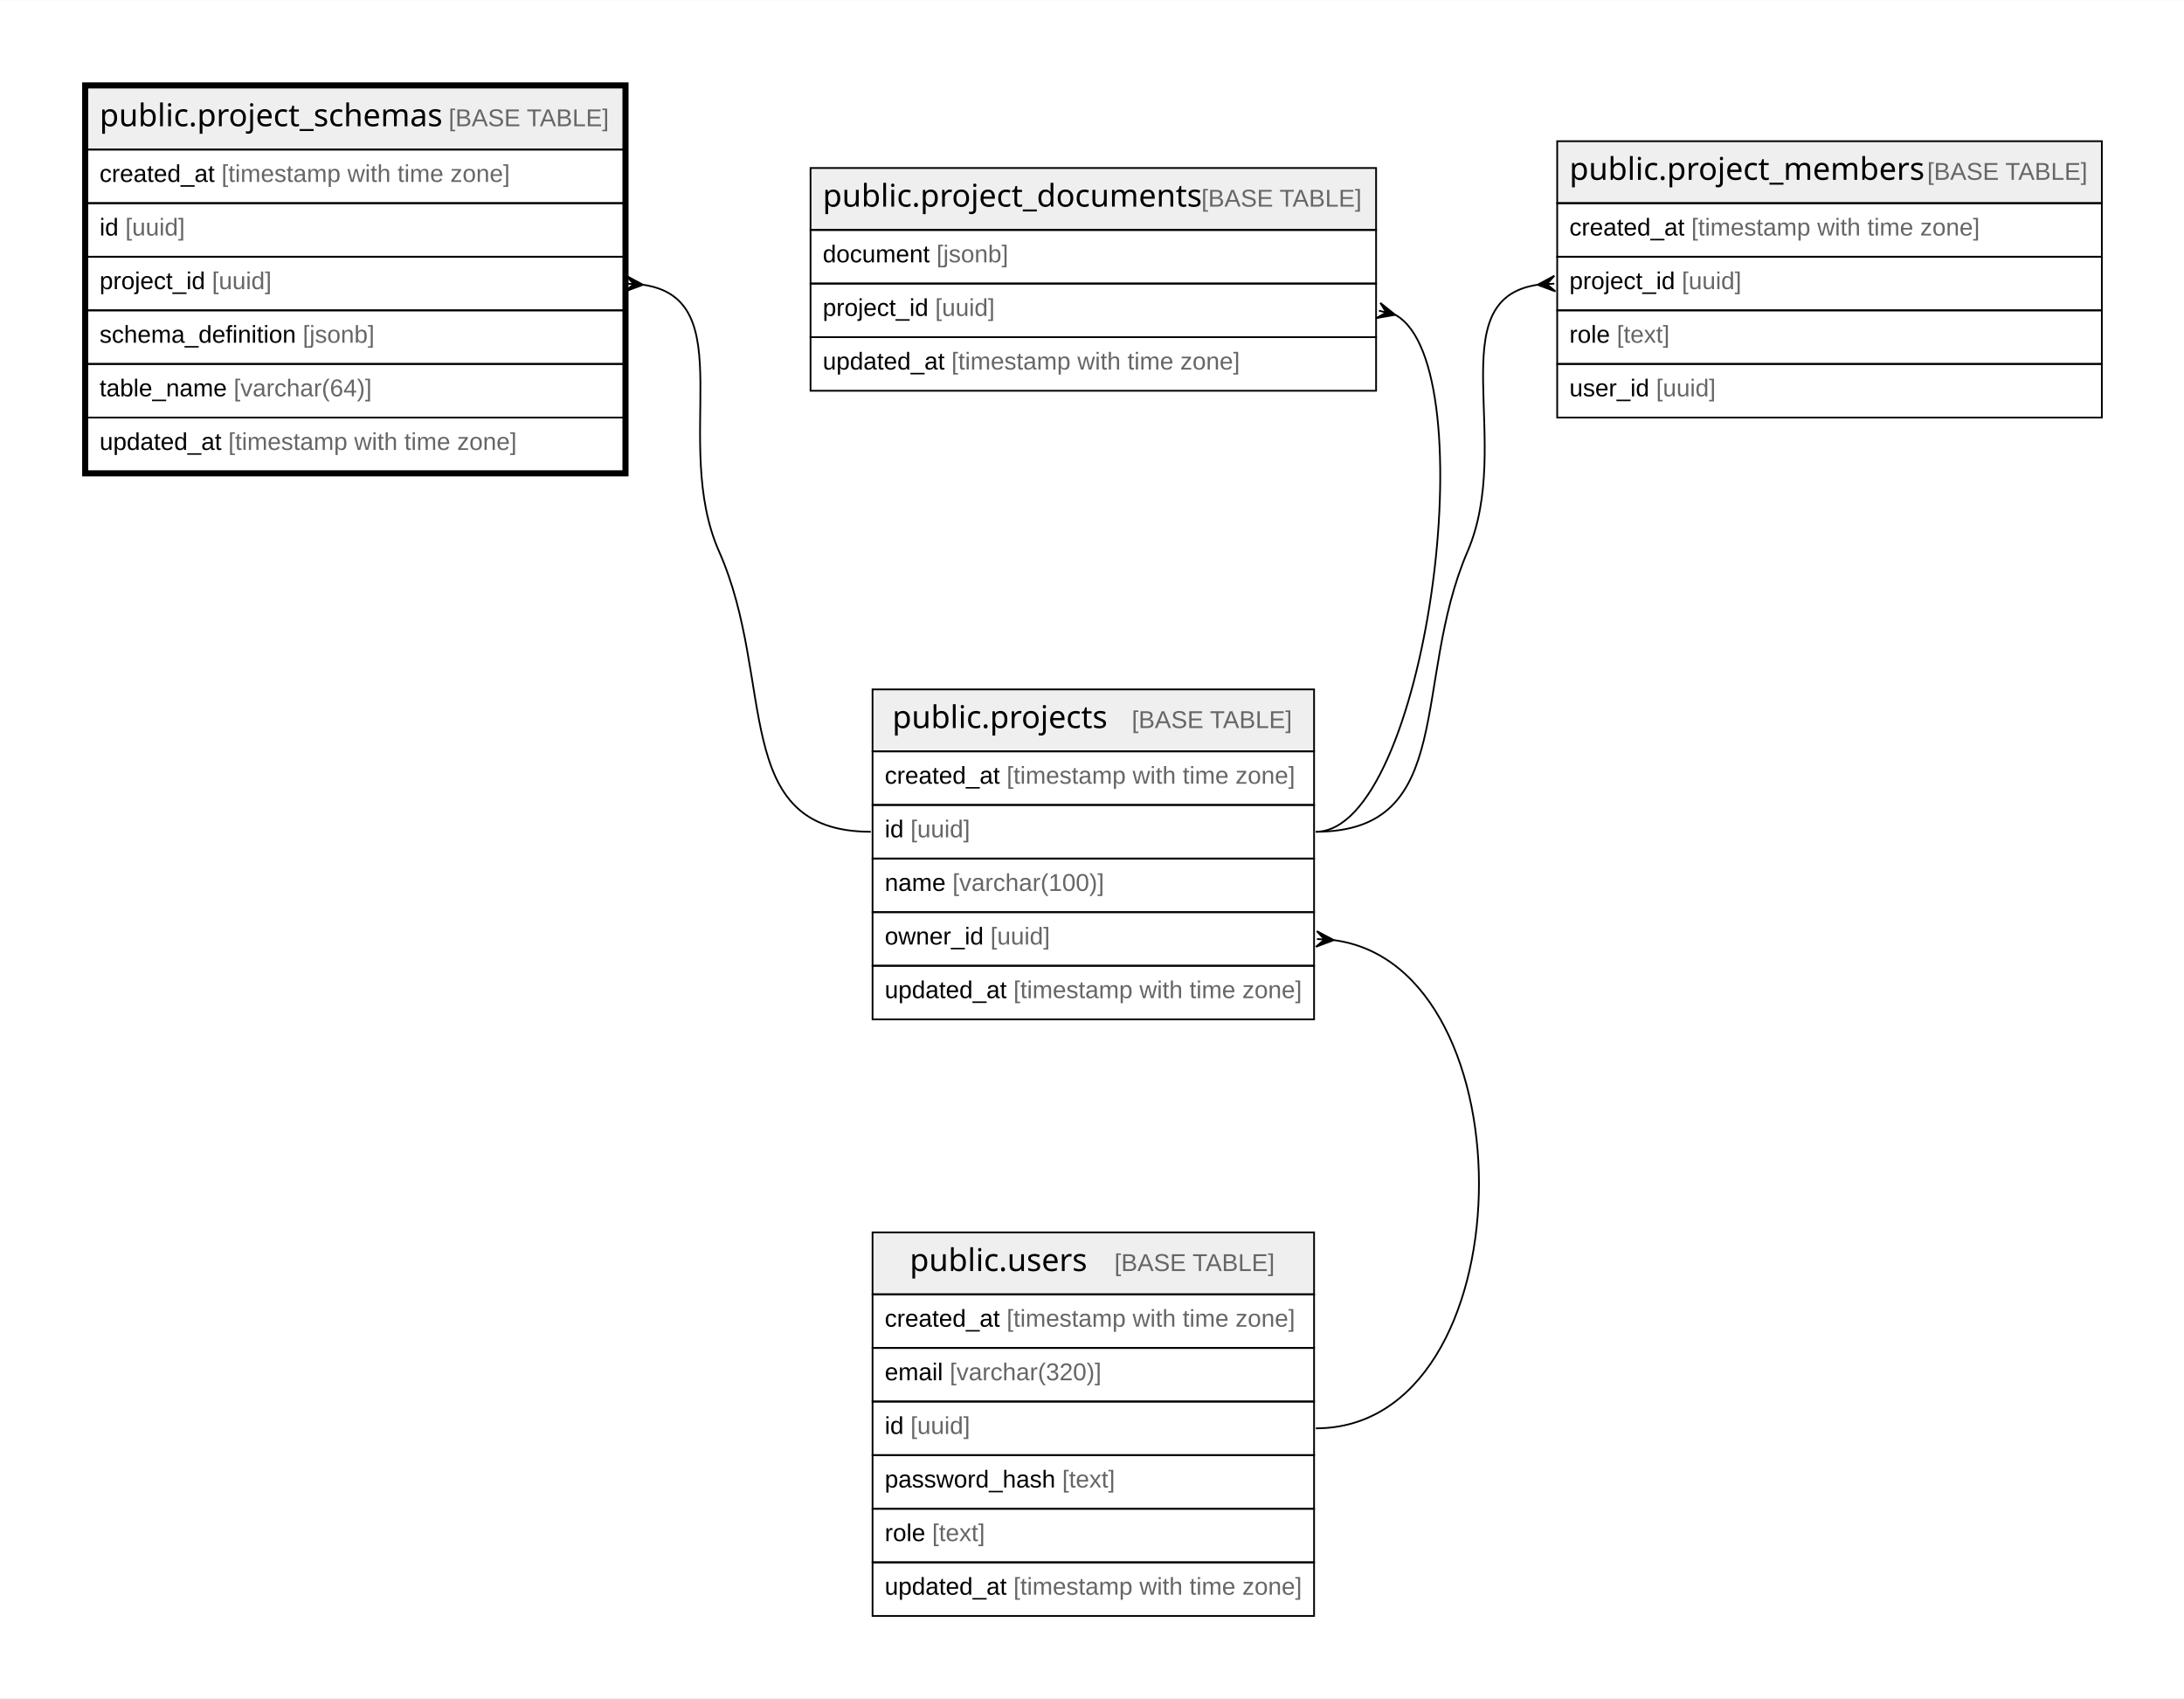
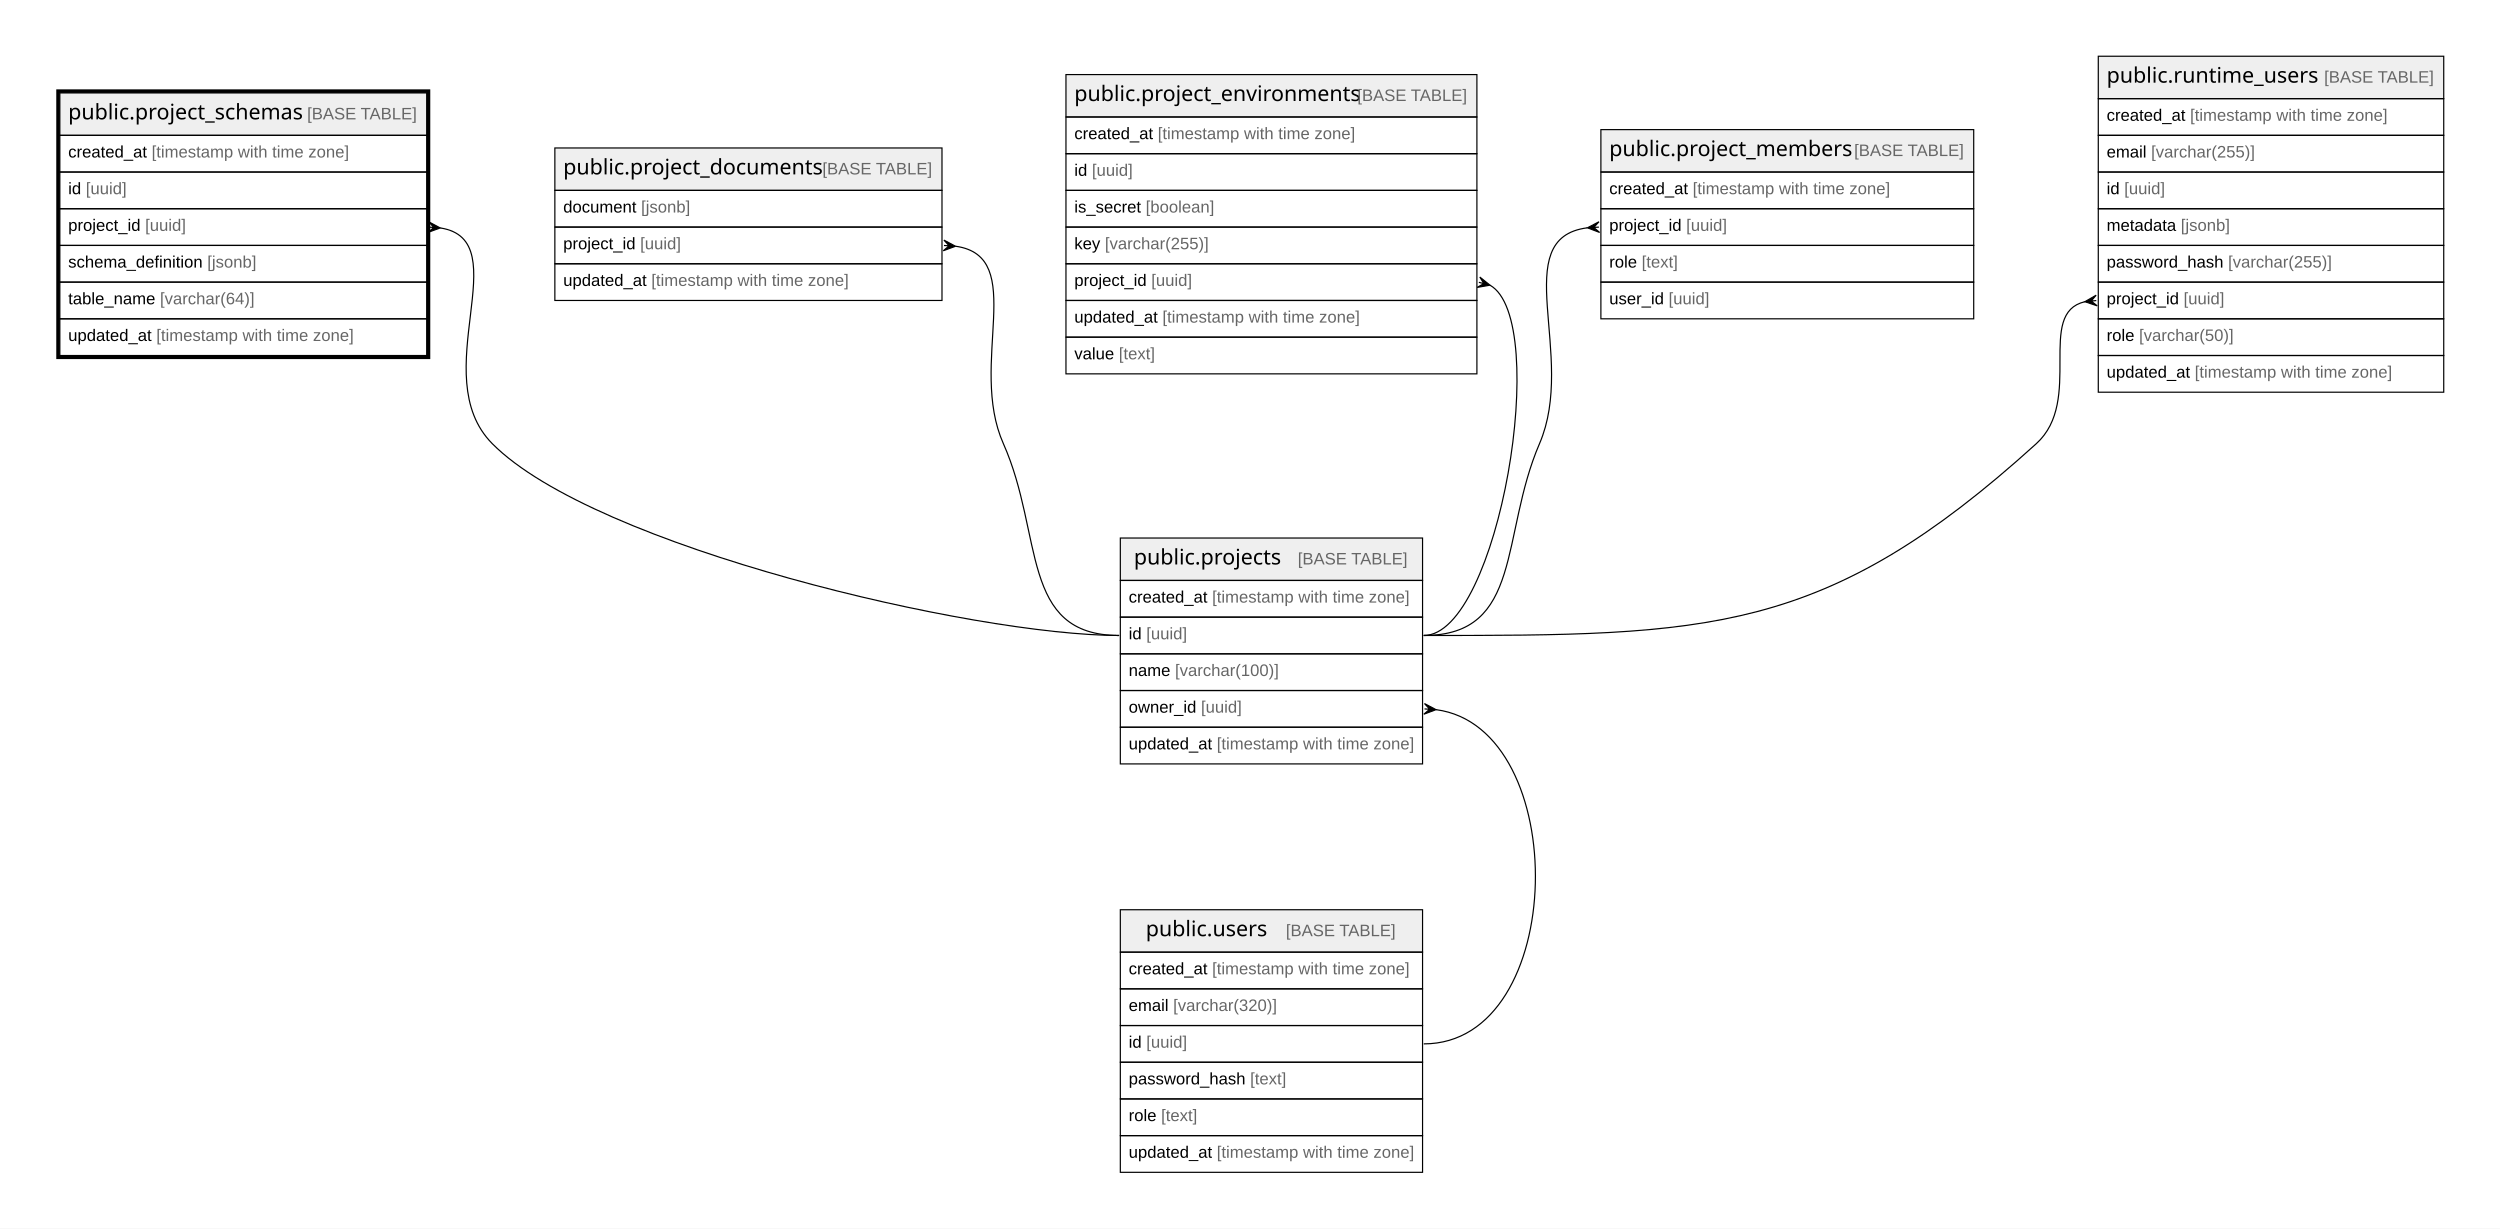
- <svg xmlns="http://www.w3.org/2000/svg" width="1255pt" height="976pt" viewBox="0.00 0.00 1254.83 975.60">
-   <g id="graph0" class="graph" transform="scale(1 1) rotate(0) translate(4 971.6)">
-     <polygon fill="white" stroke="none" points="-4,4 -4,-971.6 1250.83,-971.6 1250.83,4 -4,4" />
+ <svg xmlns="http://www.w3.org/2000/svg" width="2098pt" height="1031pt" viewBox="0.00 0.00 2098.35 1031.20">
+   <g id="graph0" class="graph" transform="scale(1 1) rotate(0) translate(4 1027.2)">
+     <polygon fill="white" stroke="none" points="-4,4 -4,-1027.2 2094.35,-1027.2 2094.35,4 -4,4" />
    <g id="node1" class="node">
-       <polygon fill="#efefef" stroke="none" points="46.2,-885.8 46.2,-921.4 354.13,-921.4 354.13,-885.8 46.2,-885.8" />
-       <polygon fill="none" stroke="black" points="46.2,-885.8 46.2,-921.4 354.13,-921.4 354.13,-885.8 46.2,-885.8" />
-       <text text-anchor="start" x="53.2" y="-899.2" font-family="Arial Bold" font-size="18.00">public.project_schemas</text>
-       <text text-anchor="start" x="222.64" y="-899.2" font-family="Arial" font-size="14.00">    </text>
-       <text text-anchor="start" x="253.76" y="-899.2" font-family="Arial" font-size="14.00" fill="#666666">[BASE TABLE]</text>
-       <polygon fill="none" stroke="black" points="46.2,-855 46.2,-885.8 354.13,-885.8 354.13,-855 46.2,-855" />
-       <text text-anchor="start" x="53.2" y="-867.2" font-family="Arial" font-size="14.00">created_at </text>
-       <text text-anchor="start" x="123.25" y="-867.2" font-family="Arial" font-size="14.00" fill="#666666">[timestamp with time zone]</text>
-       <polygon fill="none" stroke="black" points="46.2,-824.2 46.2,-855 354.13,-855 354.13,-824.2 46.2,-824.2" />
-       <text text-anchor="start" x="53.2" y="-836.4" font-family="Arial" font-size="14.00">id </text>
-       <text text-anchor="start" x="67.99" y="-836.4" font-family="Arial" font-size="14.00" fill="#666666">[uuid]</text>
-       <polygon fill="none" stroke="black" points="46.2,-793.4 46.2,-824.2 354.13,-824.2 354.13,-793.4 46.2,-793.4" />
-       <text text-anchor="start" x="53.2" y="-805.6" font-family="Arial" font-size="14.00">project_id </text>
-       <text text-anchor="start" x="117.79" y="-805.6" font-family="Arial" font-size="14.00" fill="#666666">[uuid]</text>
-       <polygon fill="none" stroke="black" points="46.2,-762.6 46.2,-793.4 354.13,-793.4 354.13,-762.6 46.2,-762.6" />
-       <text text-anchor="start" x="53.2" y="-774.8" font-family="Arial" font-size="14.00">schema_definition </text>
-       <text text-anchor="start" x="169.94" y="-774.8" font-family="Arial" font-size="14.00" fill="#666666">[jsonb]</text>
-       <polygon fill="none" stroke="black" points="46.2,-731.8 46.2,-762.6 354.13,-762.6 354.13,-731.8 46.2,-731.8" />
-       <text text-anchor="start" x="53.2" y="-744" font-family="Arial" font-size="14.00">table_name </text>
-       <text text-anchor="start" x="130.25" y="-744" font-family="Arial" font-size="14.00" fill="#666666">[varchar(64)]</text>
-       <polygon fill="none" stroke="black" points="46.2,-701 46.2,-731.8 354.13,-731.8 354.13,-701 46.2,-701" />
-       <text text-anchor="start" x="53.2" y="-713.2" font-family="Arial" font-size="14.00">updated_at </text>
-       <text text-anchor="start" x="127.16" y="-713.2" font-family="Arial" font-size="14.00" fill="#666666">[timestamp with time zone]</text>
-       <polygon fill="none" stroke="black" stroke-width="3" points="44.7,-699.5 44.7,-922.9 355.63,-922.9 355.63,-699.5 44.7,-699.5" />
+       <polygon fill="#efefef" stroke="none" points="46.2,-913.6 46.2,-949.2 354.13,-949.2 354.13,-913.6 46.2,-913.6" />
+       <polygon fill="none" stroke="black" points="46.2,-913.6 46.2,-949.2 354.13,-949.2 354.13,-913.6 46.2,-913.6" />
+       <text text-anchor="start" x="53.2" y="-927" font-family="Arial Bold" font-size="18.00">public.project_schemas</text>
+       <text text-anchor="start" x="222.64" y="-927" font-family="Arial" font-size="14.00">    </text>
+       <text text-anchor="start" x="253.76" y="-927" font-family="Arial" font-size="14.00" fill="#666666">[BASE TABLE]</text>
+       <polygon fill="none" stroke="black" points="46.2,-882.8 46.2,-913.6 354.13,-913.6 354.13,-882.8 46.2,-882.8" />
+       <text text-anchor="start" x="53.2" y="-895" font-family="Arial" font-size="14.00">created_at </text>
+       <text text-anchor="start" x="123.25" y="-895" font-family="Arial" font-size="14.00" fill="#666666">[timestamp with time zone]</text>
+       <polygon fill="none" stroke="black" points="46.2,-852 46.2,-882.8 354.13,-882.8 354.13,-852 46.2,-852" />
+       <text text-anchor="start" x="53.2" y="-864.2" font-family="Arial" font-size="14.00">id </text>
+       <text text-anchor="start" x="67.99" y="-864.2" font-family="Arial" font-size="14.00" fill="#666666">[uuid]</text>
+       <polygon fill="none" stroke="black" points="46.2,-821.2 46.2,-852 354.13,-852 354.13,-821.2 46.2,-821.2" />
+       <text text-anchor="start" x="53.2" y="-833.4" font-family="Arial" font-size="14.00">project_id </text>
+       <text text-anchor="start" x="117.79" y="-833.4" font-family="Arial" font-size="14.00" fill="#666666">[uuid]</text>
+       <polygon fill="none" stroke="black" points="46.2,-790.4 46.2,-821.2 354.13,-821.2 354.13,-790.4 46.2,-790.4" />
+       <text text-anchor="start" x="53.2" y="-802.6" font-family="Arial" font-size="14.00">schema_definition </text>
+       <text text-anchor="start" x="169.94" y="-802.6" font-family="Arial" font-size="14.00" fill="#666666">[jsonb]</text>
+       <polygon fill="none" stroke="black" points="46.2,-759.6 46.2,-790.4 354.13,-790.4 354.13,-759.6 46.2,-759.6" />
+       <text text-anchor="start" x="53.2" y="-771.8" font-family="Arial" font-size="14.00">table_name </text>
+       <text text-anchor="start" x="130.25" y="-771.8" font-family="Arial" font-size="14.00" fill="#666666">[varchar(64)]</text>
+       <polygon fill="none" stroke="black" points="46.2,-728.8 46.2,-759.6 354.13,-759.6 354.13,-728.8 46.2,-728.8" />
+       <text text-anchor="start" x="53.2" y="-741" font-family="Arial" font-size="14.00">updated_at </text>
+       <text text-anchor="start" x="127.16" y="-741" font-family="Arial" font-size="14.00" fill="#666666">[timestamp with time zone]</text>
+       <polygon fill="none" stroke="black" stroke-width="3" points="44.7,-727.3 44.7,-950.7 355.63,-950.7 355.63,-727.3 44.7,-727.3" />
    </g>
    <g id="node2" class="node">
-       <polygon fill="#efefef" stroke="none" points="497.33,-540 497.33,-575.6 751.01,-575.6 751.01,-540 497.33,-540" />
-       <polygon fill="none" stroke="black" points="497.33,-540 497.33,-575.6 751.01,-575.6 751.01,-540 497.33,-540" />
-       <text text-anchor="start" x="508.69" y="-553.4" font-family="Arial Bold" font-size="18.00">public.projects</text>
-       <text text-anchor="start" x="615.16" y="-553.4" font-family="Arial" font-size="14.00">    </text>
-       <text text-anchor="start" x="646.27" y="-553.4" font-family="Arial" font-size="14.00" fill="#666666">[BASE TABLE]</text>
-       <polygon fill="none" stroke="black" points="497.33,-509.2 497.33,-540 751.01,-540 751.01,-509.2 497.33,-509.2" />
-       <text text-anchor="start" x="504.33" y="-521.4" font-family="Arial" font-size="14.00">created_at </text>
-       <text text-anchor="start" x="574.37" y="-521.4" font-family="Arial" font-size="14.00" fill="#666666">[timestamp with time zone]</text>
-       <polygon fill="none" stroke="black" points="497.33,-478.4 497.33,-509.2 751.01,-509.2 751.01,-478.4 497.33,-478.4" />
-       <text text-anchor="start" x="504.33" y="-490.6" font-family="Arial" font-size="14.00">id </text>
-       <text text-anchor="start" x="519.11" y="-490.6" font-family="Arial" font-size="14.00" fill="#666666">[uuid]</text>
-       <polygon fill="none" stroke="black" points="497.33,-447.6 497.33,-478.4 751.01,-478.4 751.01,-447.6 497.33,-447.6" />
-       <text text-anchor="start" x="504.33" y="-459.8" font-family="Arial" font-size="14.00">name </text>
-       <text text-anchor="start" x="543.24" y="-459.8" font-family="Arial" font-size="14.00" fill="#666666">[varchar(100)]</text>
-       <polygon fill="none" stroke="black" points="497.33,-416.8 497.33,-447.6 751.01,-447.6 751.01,-416.8 497.33,-416.8" />
-       <text text-anchor="start" x="504.33" y="-429" font-family="Arial" font-size="14.00">owner_id </text>
-       <text text-anchor="start" x="565.03" y="-429" font-family="Arial" font-size="14.00" fill="#666666">[uuid]</text>
-       <polygon fill="none" stroke="black" points="497.33,-386 497.33,-416.8 751.01,-416.8 751.01,-386 497.33,-386" />
-       <text text-anchor="start" x="504.33" y="-398.2" font-family="Arial" font-size="14.00">updated_at </text>
-       <text text-anchor="start" x="578.28" y="-398.2" font-family="Arial" font-size="14.00" fill="#666666">[timestamp with time zone]</text>
+       <polygon fill="#efefef" stroke="none" points="936.33,-540 936.33,-575.6 1190.01,-575.6 1190.01,-540 936.33,-540" />
+       <polygon fill="none" stroke="black" points="936.33,-540 936.33,-575.6 1190.01,-575.6 1190.01,-540 936.33,-540" />
+       <text text-anchor="start" x="947.69" y="-553.4" font-family="Arial Bold" font-size="18.00">public.projects</text>
+       <text text-anchor="start" x="1054.16" y="-553.4" font-family="Arial" font-size="14.00">    </text>
+       <text text-anchor="start" x="1085.27" y="-553.4" font-family="Arial" font-size="14.00" fill="#666666">[BASE TABLE]</text>
+       <polygon fill="none" stroke="black" points="936.33,-509.2 936.33,-540 1190.01,-540 1190.01,-509.2 936.33,-509.2" />
+       <text text-anchor="start" x="943.33" y="-521.4" font-family="Arial" font-size="14.00">created_at </text>
+       <text text-anchor="start" x="1013.37" y="-521.4" font-family="Arial" font-size="14.00" fill="#666666">[timestamp with time zone]</text>
+       <polygon fill="none" stroke="black" points="936.33,-478.4 936.33,-509.2 1190.01,-509.2 1190.01,-478.4 936.33,-478.4" />
+       <text text-anchor="start" x="943.33" y="-490.6" font-family="Arial" font-size="14.00">id </text>
+       <text text-anchor="start" x="958.11" y="-490.6" font-family="Arial" font-size="14.00" fill="#666666">[uuid]</text>
+       <polygon fill="none" stroke="black" points="936.33,-447.6 936.33,-478.4 1190.01,-478.4 1190.01,-447.6 936.33,-447.6" />
+       <text text-anchor="start" x="943.33" y="-459.8" font-family="Arial" font-size="14.00">name </text>
+       <text text-anchor="start" x="982.24" y="-459.8" font-family="Arial" font-size="14.00" fill="#666666">[varchar(100)]</text>
+       <polygon fill="none" stroke="black" points="936.33,-416.8 936.33,-447.6 1190.01,-447.6 1190.01,-416.8 936.33,-416.8" />
+       <text text-anchor="start" x="943.33" y="-429" font-family="Arial" font-size="14.00">owner_id </text>
+       <text text-anchor="start" x="1004.03" y="-429" font-family="Arial" font-size="14.00" fill="#666666">[uuid]</text>
+       <polygon fill="none" stroke="black" points="936.33,-386 936.33,-416.8 1190.01,-416.8 1190.01,-386 936.33,-386" />
+       <text text-anchor="start" x="943.33" y="-398.2" font-family="Arial" font-size="14.00">updated_at </text>
+       <text text-anchor="start" x="1017.28" y="-398.2" font-family="Arial" font-size="14.00" fill="#666666">[timestamp with time zone]</text>
    </g>
    <g id="edge1" class="edge">
-       <path fill="none" stroke="black" d="M365.28,-808.14C423.01,-799.95 381.29,-717.76 409.17,-654.8 442.11,-580.4 414.96,-493.8 496.33,-493.8" />
-       <polygon fill="black" stroke="black" points="365.45,-808.12 355.17,-804.29 360.12,-808.47 355.8,-808.76 355.8,-808.76 355.8,-808.76 360.12,-808.47 355.76,-813.27 365.45,-808.12" />
+       <path fill="none" stroke="black" d="M365.47,-835.88C431.68,-825.77 352.47,-711.96 409.17,-654.8 495.28,-567.99 813.05,-493.8 935.33,-493.8" />
+       <polygon fill="black" stroke="black" points="365.44,-835.88 355.15,-832.09 360.12,-836.25 355.8,-836.55 355.8,-836.55 355.8,-836.55 360.12,-836.25 355.78,-841.07 365.44,-835.88" />
+     </g>
+     <g id="node7" class="node">
+       <polygon fill="#efefef" stroke="none" points="936.33,-228 936.33,-263.6 1190.01,-263.6 1190.01,-228 936.33,-228" />
+       <polygon fill="none" stroke="black" points="936.33,-228 936.33,-263.6 1190.01,-263.6 1190.01,-228 936.33,-228" />
+       <text text-anchor="start" x="957.68" y="-241.4" font-family="Arial Bold" font-size="18.00">public.users</text>
+       <text text-anchor="start" x="1044.16" y="-241.4" font-family="Arial" font-size="14.00">    </text>
+       <text text-anchor="start" x="1075.28" y="-241.4" font-family="Arial" font-size="14.00" fill="#666666">[BASE TABLE]</text>
+       <polygon fill="none" stroke="black" points="936.33,-197.2 936.33,-228 1190.01,-228 1190.01,-197.2 936.33,-197.2" />
+       <text text-anchor="start" x="943.33" y="-209.4" font-family="Arial" font-size="14.00">created_at </text>
+       <text text-anchor="start" x="1013.37" y="-209.4" font-family="Arial" font-size="14.00" fill="#666666">[timestamp with time zone]</text>
+       <polygon fill="none" stroke="black" points="936.33,-166.4 936.33,-197.2 1190.01,-197.2 1190.01,-166.4 936.33,-166.4" />
+       <text text-anchor="start" x="943.33" y="-178.6" font-family="Arial" font-size="14.00">email </text>
+       <text text-anchor="start" x="980.67" y="-178.6" font-family="Arial" font-size="14.00" fill="#666666">[varchar(320)]</text>
+       <polygon fill="none" stroke="black" points="936.33,-135.6 936.33,-166.4 1190.01,-166.4 1190.01,-135.6 936.33,-135.6" />
+       <text text-anchor="start" x="943.33" y="-147.8" font-family="Arial" font-size="14.00">id </text>
+       <text text-anchor="start" x="958.11" y="-147.8" font-family="Arial" font-size="14.00" fill="#666666">[uuid]</text>
+       <polygon fill="none" stroke="black" points="936.33,-104.8 936.33,-135.6 1190.01,-135.6 1190.01,-104.8 936.33,-104.8" />
+       <text text-anchor="start" x="943.33" y="-117" font-family="Arial" font-size="14.00">password_hash </text>
+       <text text-anchor="start" x="1045.28" y="-117" font-family="Arial" font-size="14.00" fill="#666666">[text]</text>
+       <polygon fill="none" stroke="black" points="936.33,-74 936.33,-104.8 1190.01,-104.8 1190.01,-74 936.33,-74" />
+       <text text-anchor="start" x="943.33" y="-86.2" font-family="Arial" font-size="14.00">role </text>
+       <text text-anchor="start" x="970.56" y="-86.2" font-family="Arial" font-size="14.00" fill="#666666">[text]</text>
+       <polygon fill="none" stroke="black" points="936.33,-43.2 936.33,-74 1190.01,-74 1190.01,-43.2 936.33,-43.2" />
+       <text text-anchor="start" x="943.33" y="-55.4" font-family="Arial" font-size="14.00">updated_at </text>
+       <text text-anchor="start" x="1017.28" y="-55.4" font-family="Arial" font-size="14.00" fill="#666666">[timestamp with time zone]</text>
+     </g>
+     <g id="edge6" class="edge">
+       <path fill="none" stroke="black" d="M1201.33,-431.54C1315.89,-416.5 1312.45,-151 1191.01,-151" />
+       <polygon fill="black" stroke="black" points="1201.32,-431.54 1191.05,-427.69 1196,-431.88 1191.68,-432.16 1191.68,-432.16 1191.68,-432.16 1196,-431.88 1191.63,-436.67 1201.32,-431.54" />
+     </g>
+     <g id="node3" class="node">
+       <polygon fill="#efefef" stroke="none" points="461.7,-867.4 461.7,-903 786.64,-903 786.64,-867.4 461.7,-867.4" />
+       <polygon fill="none" stroke="black" points="461.7,-867.4 461.7,-903 786.64,-903 786.64,-867.4 461.7,-867.4" />
+       <text text-anchor="start" x="468.7" y="-880.8" font-family="Arial Bold" font-size="18.00">public.project_documents</text>
+       <text text-anchor="start" x="655.15" y="-880.8" font-family="Arial" font-size="14.00">    </text>
+       <text text-anchor="start" x="686.26" y="-880.8" font-family="Arial" font-size="14.00" fill="#666666">[BASE TABLE]</text>
+       <polygon fill="none" stroke="black" points="461.7,-836.6 461.7,-867.4 786.64,-867.4 786.64,-836.6 461.7,-836.6" />
+       <text text-anchor="start" x="468.7" y="-848.8" font-family="Arial" font-size="14.00">document </text>
+       <text text-anchor="start" x="534.07" y="-848.8" font-family="Arial" font-size="14.00" fill="#666666">[jsonb]</text>
+       <polygon fill="none" stroke="black" points="461.7,-805.8 461.7,-836.6 786.64,-836.6 786.64,-805.8 461.7,-805.8" />
+       <text text-anchor="start" x="468.7" y="-818" font-family="Arial" font-size="14.00">project_id </text>
+       <text text-anchor="start" x="533.29" y="-818" font-family="Arial" font-size="14.00" fill="#666666">[uuid]</text>
+       <polygon fill="none" stroke="black" points="461.7,-775 461.7,-805.8 786.64,-805.8 786.64,-775 461.7,-775" />
+       <text text-anchor="start" x="468.7" y="-787.2" font-family="Arial" font-size="14.00">updated_at </text>
+       <text text-anchor="start" x="542.65" y="-787.2" font-family="Arial" font-size="14.00" fill="#666666">[timestamp with time zone]</text>
+     </g>
+     <g id="edge2" class="edge">
+       <path fill="none" stroke="black" d="M798.02,-820.53C859.46,-811.91 808.26,-721.96 838.17,-654.8 872.16,-578.45 851.75,-493.8 935.33,-493.8" />
+       <polygon fill="black" stroke="black" points="797.95,-820.53 787.68,-816.69 792.63,-820.88 788.3,-821.16 788.3,-821.16 788.3,-821.16 792.63,-820.88 788.26,-825.67 797.95,-820.53" />
+     </g>
+     <g id="node4" class="node">
+       <polygon fill="#efefef" stroke="none" points="890.7,-929 890.7,-964.6 1235.63,-964.6 1235.63,-929 890.7,-929" />
+       <polygon fill="none" stroke="black" points="890.7,-929 890.7,-964.6 1235.63,-964.6 1235.63,-929 890.7,-929" />
+       <text text-anchor="start" x="897.7" y="-942.4" font-family="Arial Bold" font-size="18.00">public.project_environments</text>
+       <text text-anchor="start" x="1104.15" y="-942.4" font-family="Arial" font-size="14.00">    </text>
+       <text text-anchor="start" x="1135.26" y="-942.4" font-family="Arial" font-size="14.00" fill="#666666">[BASE TABLE]</text>
+       <polygon fill="none" stroke="black" points="890.7,-898.2 890.7,-929 1235.63,-929 1235.63,-898.2 890.7,-898.2" />
+       <text text-anchor="start" x="897.7" y="-910.4" font-family="Arial" font-size="14.00">created_at </text>
+       <text text-anchor="start" x="967.75" y="-910.4" font-family="Arial" font-size="14.00" fill="#666666">[timestamp with time zone]</text>
+       <polygon fill="none" stroke="black" points="890.7,-867.4 890.7,-898.2 1235.63,-898.2 1235.63,-867.4 890.7,-867.4" />
+       <text text-anchor="start" x="897.7" y="-879.6" font-family="Arial" font-size="14.00">id </text>
+       <text text-anchor="start" x="912.49" y="-879.6" font-family="Arial" font-size="14.00" fill="#666666">[uuid]</text>
+       <polygon fill="none" stroke="black" points="890.7,-836.6 890.7,-867.4 1235.63,-867.4 1235.63,-836.6 890.7,-836.6" />
+       <text text-anchor="start" x="897.7" y="-848.8" font-family="Arial" font-size="14.00">is_secret </text>
+       <text text-anchor="start" x="957.61" y="-848.8" font-family="Arial" font-size="14.00" fill="#666666">[boolean]</text>
+       <polygon fill="none" stroke="black" points="890.7,-805.8 890.7,-836.6 1235.63,-836.6 1235.63,-805.8 890.7,-805.8" />
+       <text text-anchor="start" x="897.7" y="-818" font-family="Arial" font-size="14.00">key </text>
+       <text text-anchor="start" x="923.37" y="-818" font-family="Arial" font-size="14.00" fill="#666666">[varchar(255)]</text>
+       <polygon fill="none" stroke="black" points="890.7,-775 890.7,-805.8 1235.63,-805.8 1235.63,-775 890.7,-775" />
+       <text text-anchor="start" x="897.7" y="-787.2" font-family="Arial" font-size="14.00">project_id </text>
+       <text text-anchor="start" x="962.29" y="-787.2" font-family="Arial" font-size="14.00" fill="#666666">[uuid]</text>
+       <polygon fill="none" stroke="black" points="890.7,-744.2 890.7,-775 1235.63,-775 1235.63,-744.2 890.7,-744.2" />
+       <text text-anchor="start" x="897.7" y="-756.4" font-family="Arial" font-size="14.00">updated_at </text>
+       <text text-anchor="start" x="971.66" y="-756.4" font-family="Arial" font-size="14.00" fill="#666666">[timestamp with time zone]</text>
+       <polygon fill="none" stroke="black" points="890.7,-713.4 890.7,-744.2 1235.63,-744.2 1235.63,-713.4 890.7,-713.4" />
+       <text text-anchor="start" x="897.7" y="-725.6" font-family="Arial" font-size="14.00">value </text>
+       <text text-anchor="start" x="935.06" y="-725.6" font-family="Arial" font-size="14.00" fill="#666666">[text]</text>
+     </g>
+     <g id="edge3" class="edge">
+       <path fill="none" stroke="black" d="M1246.58,-787.84C1298.27,-758.85 1254.05,-493.8 1191.01,-493.8" />
+       <polygon fill="black" stroke="black" points="1246.64,-787.82 1235.84,-785.96 1241.48,-789.15 1237.28,-790.23 1237.28,-790.23 1237.28,-790.23 1241.48,-789.15 1238.08,-794.67 1246.64,-787.82" />
    </g>
    <g id="node5" class="node">
-       <polygon fill="#efefef" stroke="none" points="497.33,-228 497.33,-263.6 751.01,-263.6 751.01,-228 497.33,-228" />
-       <polygon fill="none" stroke="black" points="497.33,-228 497.33,-263.6 751.01,-263.6 751.01,-228 497.33,-228" />
-       <text text-anchor="start" x="518.68" y="-241.4" font-family="Arial Bold" font-size="18.00">public.users</text>
-       <text text-anchor="start" x="605.16" y="-241.4" font-family="Arial" font-size="14.00">    </text>
-       <text text-anchor="start" x="636.28" y="-241.4" font-family="Arial" font-size="14.00" fill="#666666">[BASE TABLE]</text>
-       <polygon fill="none" stroke="black" points="497.33,-197.2 497.33,-228 751.01,-228 751.01,-197.2 497.33,-197.2" />
-       <text text-anchor="start" x="504.33" y="-209.4" font-family="Arial" font-size="14.00">created_at </text>
-       <text text-anchor="start" x="574.37" y="-209.4" font-family="Arial" font-size="14.00" fill="#666666">[timestamp with time zone]</text>
-       <polygon fill="none" stroke="black" points="497.33,-166.4 497.33,-197.2 751.01,-197.2 751.01,-166.4 497.33,-166.4" />
-       <text text-anchor="start" x="504.33" y="-178.6" font-family="Arial" font-size="14.00">email </text>
-       <text text-anchor="start" x="541.67" y="-178.6" font-family="Arial" font-size="14.00" fill="#666666">[varchar(320)]</text>
-       <polygon fill="none" stroke="black" points="497.33,-135.6 497.33,-166.4 751.01,-166.4 751.01,-135.6 497.33,-135.6" />
-       <text text-anchor="start" x="504.33" y="-147.8" font-family="Arial" font-size="14.00">id </text>
-       <text text-anchor="start" x="519.11" y="-147.8" font-family="Arial" font-size="14.00" fill="#666666">[uuid]</text>
-       <polygon fill="none" stroke="black" points="497.33,-104.8 497.33,-135.6 751.01,-135.6 751.01,-104.8 497.33,-104.8" />
-       <text text-anchor="start" x="504.33" y="-117" font-family="Arial" font-size="14.00">password_hash </text>
-       <text text-anchor="start" x="606.28" y="-117" font-family="Arial" font-size="14.00" fill="#666666">[text]</text>
-       <polygon fill="none" stroke="black" points="497.33,-74 497.33,-104.8 751.01,-104.8 751.01,-74 497.33,-74" />
-       <text text-anchor="start" x="504.33" y="-86.2" font-family="Arial" font-size="14.00">role </text>
-       <text text-anchor="start" x="531.56" y="-86.2" font-family="Arial" font-size="14.00" fill="#666666">[text]</text>
-       <polygon fill="none" stroke="black" points="497.33,-43.2 497.33,-74 751.01,-74 751.01,-43.2 497.33,-43.2" />
-       <text text-anchor="start" x="504.33" y="-55.4" font-family="Arial" font-size="14.00">updated_at </text>
-       <text text-anchor="start" x="578.28" y="-55.4" font-family="Arial" font-size="14.00" fill="#666666">[timestamp with time zone]</text>
+       <polygon fill="#efefef" stroke="none" points="1339.7,-882.8 1339.7,-918.4 1652.63,-918.4 1652.63,-882.8 1339.7,-882.8" />
+       <polygon fill="none" stroke="black" points="1339.7,-882.8 1339.7,-918.4 1652.63,-918.4 1652.63,-882.8 1339.7,-882.8" />
+       <text text-anchor="start" x="1346.7" y="-896.2" font-family="Arial Bold" font-size="18.00">public.project_members</text>
+       <text text-anchor="start" x="1521.14" y="-896.2" font-family="Arial" font-size="14.00">    </text>
+       <text text-anchor="start" x="1552.26" y="-896.2" font-family="Arial" font-size="14.00" fill="#666666">[BASE TABLE]</text>
+       <polygon fill="none" stroke="black" points="1339.7,-852 1339.7,-882.8 1652.63,-882.8 1652.63,-852 1339.7,-852" />
+       <text text-anchor="start" x="1346.7" y="-864.2" font-family="Arial" font-size="14.00">created_at </text>
+       <text text-anchor="start" x="1416.75" y="-864.2" font-family="Arial" font-size="14.00" fill="#666666">[timestamp with time zone]</text>
+       <polygon fill="none" stroke="black" points="1339.7,-821.2 1339.7,-852 1652.63,-852 1652.63,-821.2 1339.7,-821.2" />
+       <text text-anchor="start" x="1346.7" y="-833.4" font-family="Arial" font-size="14.00">project_id </text>
+       <text text-anchor="start" x="1411.29" y="-833.4" font-family="Arial" font-size="14.00" fill="#666666">[uuid]</text>
+       <polygon fill="none" stroke="black" points="1339.7,-790.4 1339.7,-821.2 1652.63,-821.2 1652.63,-790.4 1339.7,-790.4" />
+       <text text-anchor="start" x="1346.7" y="-802.6" font-family="Arial" font-size="14.00">role </text>
+       <text text-anchor="start" x="1373.93" y="-802.6" font-family="Arial" font-size="14.00" fill="#666666">[text]</text>
+       <polygon fill="none" stroke="black" points="1339.7,-759.6 1339.7,-790.4 1652.63,-790.4 1652.63,-759.6 1339.7,-759.6" />
+       <text text-anchor="start" x="1346.7" y="-771.8" font-family="Arial" font-size="14.00">user_id </text>
+       <text text-anchor="start" x="1396.51" y="-771.8" font-family="Arial" font-size="14.00" fill="#666666">[uuid]</text>
    </g>
    <g id="edge4" class="edge">
-       <path fill="none" stroke="black" d="M762.33,-431.54C876.89,-416.5 873.45,-151 752.01,-151" />
-       <polygon fill="black" stroke="black" points="762.32,-431.54 752.05,-427.69 757,-431.88 752.68,-432.16 752.68,-432.16 752.68,-432.16 757,-431.88 752.63,-436.67 762.32,-431.54" />
+       <path fill="none" stroke="black" d="M1328.29,-835.98C1260.61,-827.24 1319.88,-728.35 1288.17,-654.8 1255.08,-578.05 1274.58,-493.8 1191.01,-493.8" />
+       <polygon fill="black" stroke="black" points="1328.38,-835.98 1338.1,-841.07 1333.71,-836.3 1338.03,-836.56 1338.03,-836.56 1338.03,-836.56 1333.71,-836.3 1338.63,-832.09 1328.38,-835.98" />
    </g>
-     <g id="node3" class="node">
-       <polygon fill="#efefef" stroke="none" points="461.7,-839.6 461.7,-875.2 786.64,-875.2 786.64,-839.6 461.7,-839.6" />
-       <polygon fill="none" stroke="black" points="461.7,-839.6 461.7,-875.2 786.64,-875.2 786.64,-839.6 461.7,-839.6" />
-       <text text-anchor="start" x="468.7" y="-853" font-family="Arial Bold" font-size="18.00">public.project_documents</text>
-       <text text-anchor="start" x="655.15" y="-853" font-family="Arial" font-size="14.00">    </text>
-       <text text-anchor="start" x="686.26" y="-853" font-family="Arial" font-size="14.00" fill="#666666">[BASE TABLE]</text>
-       <polygon fill="none" stroke="black" points="461.7,-808.8 461.7,-839.6 786.64,-839.6 786.64,-808.8 461.7,-808.8" />
-       <text text-anchor="start" x="468.7" y="-821" font-family="Arial" font-size="14.00">document </text>
-       <text text-anchor="start" x="534.07" y="-821" font-family="Arial" font-size="14.00" fill="#666666">[jsonb]</text>
-       <polygon fill="none" stroke="black" points="461.7,-778 461.7,-808.8 786.64,-808.8 786.64,-778 461.7,-778" />
-       <text text-anchor="start" x="468.7" y="-790.2" font-family="Arial" font-size="14.00">project_id </text>
-       <text text-anchor="start" x="533.29" y="-790.2" font-family="Arial" font-size="14.00" fill="#666666">[uuid]</text>
-       <polygon fill="none" stroke="black" points="461.7,-747.2 461.7,-778 786.64,-778 786.64,-747.2 461.7,-747.2" />
-       <text text-anchor="start" x="468.7" y="-759.4" font-family="Arial" font-size="14.00">updated_at </text>
-       <text text-anchor="start" x="542.65" y="-759.4" font-family="Arial" font-size="14.00" fill="#666666">[timestamp with time zone]</text>
+     <g id="node6" class="node">
+       <polygon fill="#efefef" stroke="none" points="1757.19,-944.4 1757.19,-980 2047.15,-980 2047.15,-944.4 1757.19,-944.4" />
+       <polygon fill="none" stroke="black" points="1757.19,-944.4 1757.19,-980 2047.15,-980 2047.15,-944.4 1757.19,-944.4" />
+       <text text-anchor="start" x="1764.19" y="-957.8" font-family="Arial Bold" font-size="18.00">public.runtime_users</text>
+       <text text-anchor="start" x="1915.66" y="-957.8" font-family="Arial" font-size="14.00">    </text>
+       <text text-anchor="start" x="1946.77" y="-957.8" font-family="Arial" font-size="14.00" fill="#666666">[BASE TABLE]</text>
+       <polygon fill="none" stroke="black" points="1757.19,-913.6 1757.19,-944.4 2047.15,-944.4 2047.15,-913.6 1757.19,-913.6" />
+       <text text-anchor="start" x="1764.19" y="-925.8" font-family="Arial" font-size="14.00">created_at </text>
+       <text text-anchor="start" x="1834.23" y="-925.8" font-family="Arial" font-size="14.00" fill="#666666">[timestamp with time zone]</text>
+       <polygon fill="none" stroke="black" points="1757.19,-882.8 1757.19,-913.6 2047.15,-913.6 2047.15,-882.8 1757.19,-882.8" />
+       <text text-anchor="start" x="1764.19" y="-895" font-family="Arial" font-size="14.00">email </text>
+       <text text-anchor="start" x="1801.53" y="-895" font-family="Arial" font-size="14.00" fill="#666666">[varchar(255)]</text>
+       <polygon fill="none" stroke="black" points="1757.19,-852 1757.19,-882.8 2047.15,-882.8 2047.15,-852 1757.19,-852" />
+       <text text-anchor="start" x="1764.19" y="-864.2" font-family="Arial" font-size="14.00">id </text>
+       <text text-anchor="start" x="1778.97" y="-864.2" font-family="Arial" font-size="14.00" fill="#666666">[uuid]</text>
+       <polygon fill="none" stroke="black" points="1757.19,-821.2 1757.19,-852 2047.15,-852 2047.15,-821.2 1757.19,-821.2" />
+       <text text-anchor="start" x="1764.19" y="-833.4" font-family="Arial" font-size="14.00">metadata </text>
+       <text text-anchor="start" x="1826.45" y="-833.4" font-family="Arial" font-size="14.00" fill="#666666">[jsonb]</text>
+       <polygon fill="none" stroke="black" points="1757.19,-790.4 1757.19,-821.2 2047.15,-821.2 2047.15,-790.4 1757.19,-790.4" />
+       <text text-anchor="start" x="1764.19" y="-802.6" font-family="Arial" font-size="14.00">password_hash </text>
+       <text text-anchor="start" x="1866.14" y="-802.6" font-family="Arial" font-size="14.00" fill="#666666">[varchar(255)]</text>
+       <polygon fill="none" stroke="black" points="1757.19,-759.6 1757.19,-790.4 2047.15,-790.4 2047.15,-759.6 1757.19,-759.6" />
+       <text text-anchor="start" x="1764.19" y="-771.8" font-family="Arial" font-size="14.00">project_id </text>
+       <text text-anchor="start" x="1828.78" y="-771.8" font-family="Arial" font-size="14.00" fill="#666666">[uuid]</text>
+       <polygon fill="none" stroke="black" points="1757.19,-728.8 1757.19,-759.6 2047.15,-759.6 2047.15,-728.8 1757.19,-728.8" />
+       <text text-anchor="start" x="1764.19" y="-741" font-family="Arial" font-size="14.00">role </text>
+       <text text-anchor="start" x="1791.42" y="-741" font-family="Arial" font-size="14.00" fill="#666666">[varchar(50)]</text>
+       <polygon fill="none" stroke="black" points="1757.19,-698 1757.19,-728.8 2047.15,-728.8 2047.15,-698 1757.19,-698" />
+       <text text-anchor="start" x="1764.19" y="-710.2" font-family="Arial" font-size="14.00">updated_at </text>
+       <text text-anchor="start" x="1838.14" y="-710.2" font-family="Arial" font-size="14.00" fill="#666666">[timestamp with time zone]</text>
    </g>
-     <g id="edge2" class="edge">
-       <path fill="none" stroke="black" d="M797.73,-790.81C850.69,-761.53 815.39,-493.8 752.01,-493.8" />
-       <polygon fill="black" stroke="black" points="797.65,-790.83 786.84,-788.96 792.48,-792.16 788.28,-793.23 788.28,-793.23 788.28,-793.23 792.48,-792.16 789.08,-797.68 797.65,-790.83" />
-     </g>
-     <g id="node4" class="node">
-       <polygon fill="#efefef" stroke="none" points="890.7,-855 890.7,-890.6 1203.63,-890.6 1203.63,-855 890.7,-855" />
-       <polygon fill="none" stroke="black" points="890.7,-855 890.7,-890.6 1203.63,-890.6 1203.63,-855 890.7,-855" />
-       <text text-anchor="start" x="897.7" y="-868.4" font-family="Arial Bold" font-size="18.00">public.project_members</text>
-       <text text-anchor="start" x="1072.14" y="-868.4" font-family="Arial" font-size="14.00">    </text>
-       <text text-anchor="start" x="1103.26" y="-868.4" font-family="Arial" font-size="14.00" fill="#666666">[BASE TABLE]</text>
-       <polygon fill="none" stroke="black" points="890.7,-824.2 890.7,-855 1203.63,-855 1203.63,-824.2 890.7,-824.2" />
-       <text text-anchor="start" x="897.7" y="-836.4" font-family="Arial" font-size="14.00">created_at </text>
-       <text text-anchor="start" x="967.75" y="-836.4" font-family="Arial" font-size="14.00" fill="#666666">[timestamp with time zone]</text>
-       <polygon fill="none" stroke="black" points="890.7,-793.4 890.7,-824.2 1203.63,-824.2 1203.63,-793.4 890.7,-793.4" />
-       <text text-anchor="start" x="897.7" y="-805.6" font-family="Arial" font-size="14.00">project_id </text>
-       <text text-anchor="start" x="962.29" y="-805.6" font-family="Arial" font-size="14.00" fill="#666666">[uuid]</text>
-       <polygon fill="none" stroke="black" points="890.7,-762.6 890.7,-793.4 1203.63,-793.4 1203.63,-762.6 890.7,-762.6" />
-       <text text-anchor="start" x="897.7" y="-774.8" font-family="Arial" font-size="14.00">role </text>
-       <text text-anchor="start" x="924.93" y="-774.8" font-family="Arial" font-size="14.00" fill="#666666">[text]</text>
-       <polygon fill="none" stroke="black" points="890.7,-731.8 890.7,-762.6 1203.63,-762.6 1203.63,-731.8 890.7,-731.8" />
-       <text text-anchor="start" x="897.7" y="-744" font-family="Arial" font-size="14.00">user_id </text>
-       <text text-anchor="start" x="947.51" y="-744" font-family="Arial" font-size="14.00" fill="#666666">[uuid]</text>
-     </g>
-     <g id="edge3" class="edge">
-       <path fill="none" stroke="black" d="M879.29,-808.08C822.72,-799.6 866.16,-717.47 839.17,-654.8 806.98,-580.07 833.38,-493.8 752.01,-493.8" />
-       <polygon fill="black" stroke="black" points="879.39,-808.09 889.06,-813.27 884.71,-808.46 889.03,-808.75 889.03,-808.75 889.03,-808.75 884.71,-808.46 889.68,-804.29 879.39,-808.09" />
+     <g id="edge5" class="edge">
+       <path fill="none" stroke="black" d="M1746,-773.96C1704.38,-764.4 1745.31,-691.19 1705.17,-654.8 1527.76,-493.97 1430.46,-493.8 1191.01,-493.8" />
+       <polygon fill="black" stroke="black" points="1745.91,-773.95 1755.4,-779.44 1751.21,-774.49 1755.52,-774.93 1755.52,-774.93 1755.52,-774.93 1751.21,-774.49 1756.31,-770.49 1745.91,-773.95" />
    </g>
  </g>
</svg>
